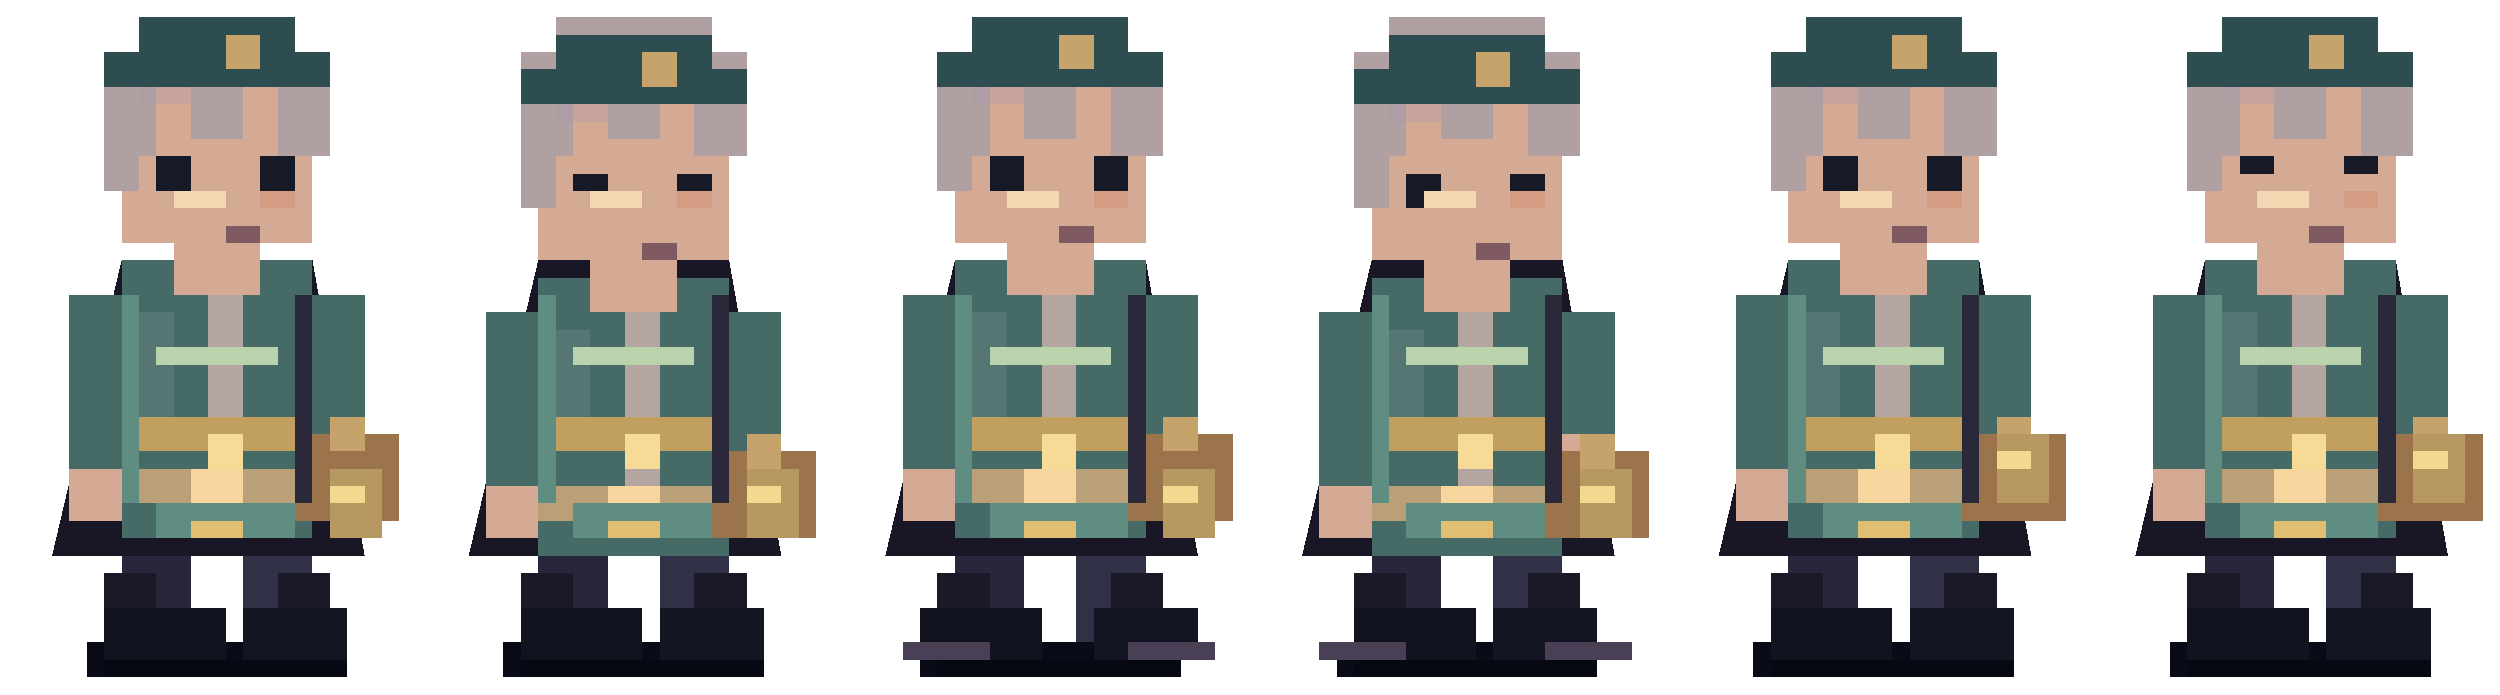
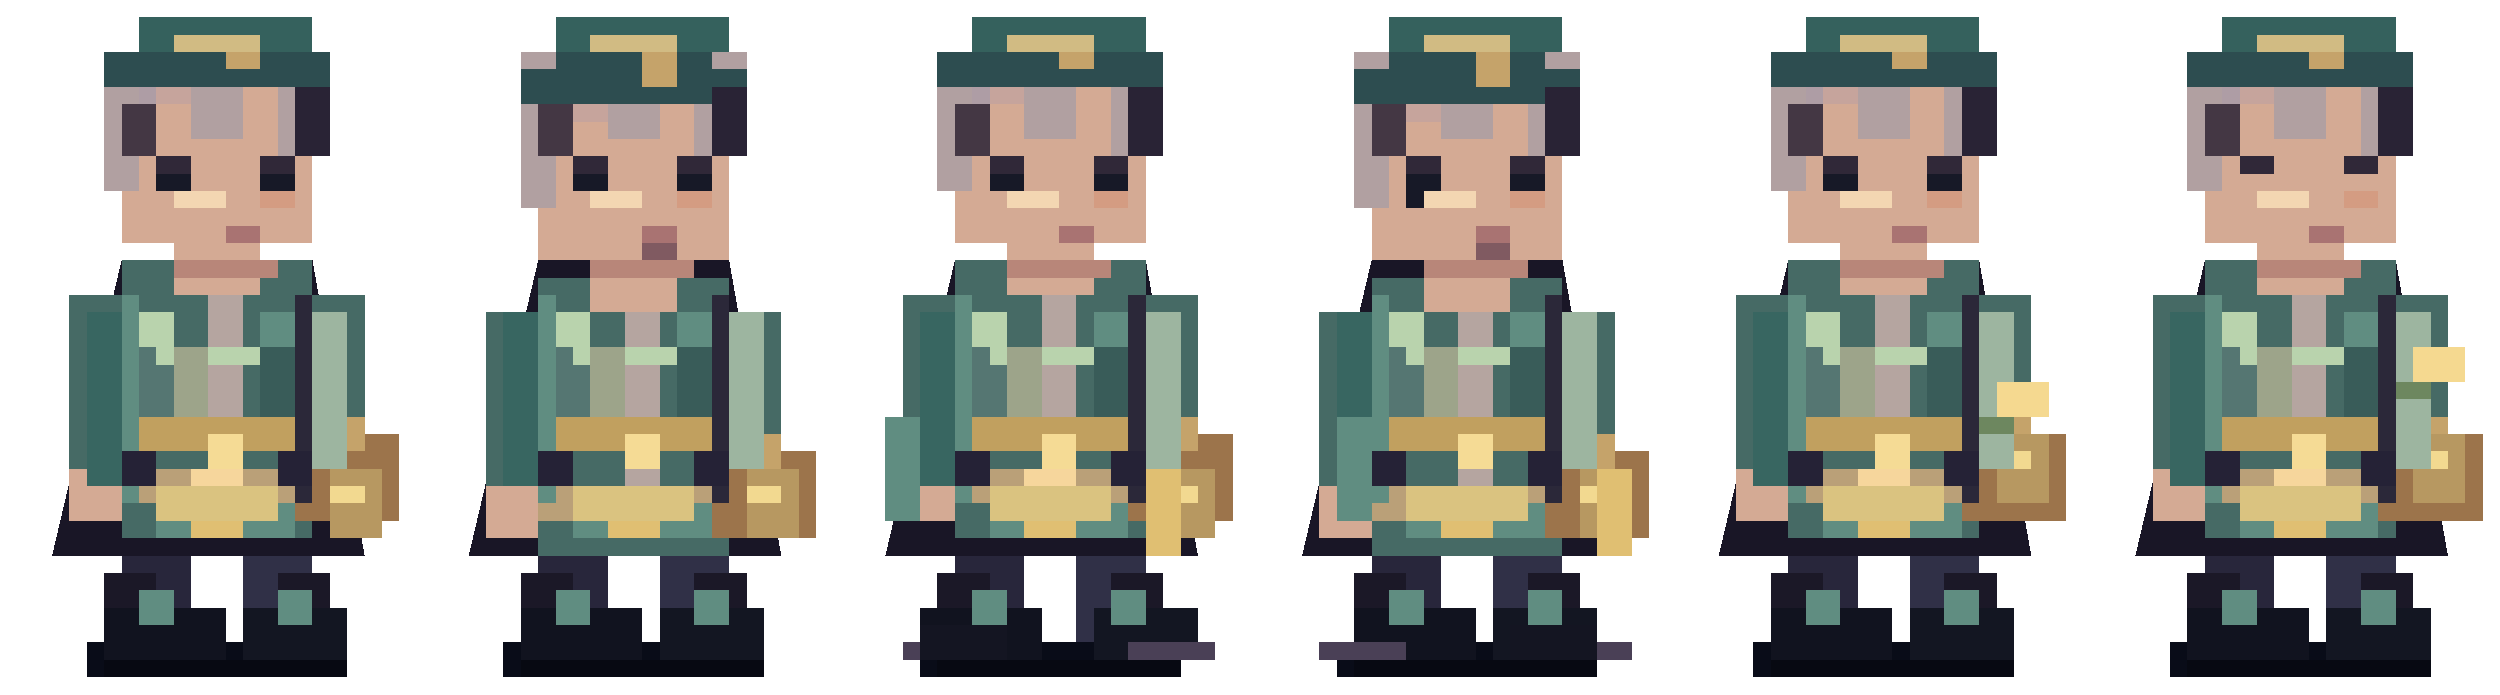
<svg xmlns="http://www.w3.org/2000/svg" width="144" height="40" viewBox="0 0 144 40" shape-rendering="crispEdges">
  <g transform="translate(0 0)">
    <rect x="5" y="37" width="15" height="2" fill="#090c18" />
    <rect x="7" y="27" width="4" height="10" fill="#28263b" />
    <rect x="14" y="27" width="4" height="10" fill="#303047" />
    <rect x="6" y="35" width="7" height="3" fill="#11131f" />
    <rect x="14" y="35" width="6" height="3" fill="#131622" />
    <path d="M7 15h11l3 17H3z" fill="#191626" />
    <rect x="7" y="15" width="11" height="16" fill="#466a65" />
    <rect x="7" y="27" width="11" height="2" fill="#baa078" />
    <rect x="11" y="27" width="3" height="2" fill="#f6d69c" />
    <rect x="12" y="17" width="2" height="10" fill="#b5a5a0" />
    <rect x="8" y="18" width="2" height="6" fill="#ffffff15" />
    <rect x="4" y="17" width="3" height="11" fill="#466a65" />
    <rect x="4" y="27" width="3" height="3" fill="#d4aa94" />
    <rect x="18" y="17" width="3" height="11" fill="#466a65" />
    <rect x="18" y="27" width="3" height="3" fill="#d4aa94" />
    <rect x="17" y="25" width="6" height="5" fill="#9c744b" />
    <rect x="19" y="24" width="2" height="2" fill="#c5a36a" />
    <rect x="10" y="12" width="5" height="5" fill="#d4aa94" />
    <rect x="7" y="3" width="11" height="11" fill="#d4aa94" />
    <rect x="6" y="4" width="2" height="7" fill="#b1a0a1" />
    <path d="M6 7V3h2V1h9v2h2v6h-3V5h-2v3h-3V5H9v4H6z" fill="#b1a0a1" />
    <rect x="8" y="4" width="3" height="2" fill="#a797b04a" />
    <rect x="9" y="9" width="2" height="2" fill="#171927" />
    <rect x="15" y="9" width="2" height="2" fill="#171927" />
    <rect x="13" y="13" width="2" height="1" fill="#805a61" />
    <rect x="6" y="3" width="13" height="2" fill="#2d4d50" />
    <rect x="8" y="1" width="9" height="2" fill="#2d4d50" />
    <rect x="13" y="2" width="2" height="2" fill="#c5a36a" />
    <g data-polish="1">
      <rect x="6" y="38" width="14" height="1" fill="#070912" />
      <rect x="7" y="17" width="1" height="12" fill="#608d81" />
      <rect x="17" y="17" width="1" height="12" fill="#2b2839" />
      <rect x="9" y="20" width="7" height="1" fill="#b9d3ad" />
      <rect x="9" y="29" width="8" height="2" fill="#608d81" />
      <rect x="11" y="30" width="3" height="1" fill="#e0bf72" />
      <rect x="6" y="33" width="3" height="2" fill="#1b1827" />
      <rect x="16" y="33" width="3" height="2" fill="#1b1827" />
      <rect x="10" y="11" width="3" height="1" fill="#f3d6b2" />
      <rect x="15" y="11" width="2" height="1" fill="#d49c82" />
+       <rect x="9" y="9" width="2" height="1" fill="#302838" />
+       <rect x="15" y="9" width="2" height="1" fill="#302838" />
+       <rect x="13" y="13" width="2" height="1" fill="#a97372" />
+       <rect x="10" y="15" width="6" height="1" fill="#b88679" />
+       <rect x="7" y="6" width="2" height="3" fill="#443744" />
+       <rect x="17" y="5" width="2" height="4" fill="#292335" />
+       <rect x="8" y="18" width="2" height="2" fill="#b9d3ad" />
+       <rect x="15" y="18" width="2" height="2" fill="#608d81" />
+       <rect x="7" y="26" width="2" height="2" fill="#252236" />
+       <rect x="16" y="26" width="2" height="2" fill="#252236" />
+       <rect x="8" y="34" width="2" height="2" fill="#608d81" />
+       <rect x="16" y="34" width="2" height="2" fill="#608d81" />
      <rect x="8" y="24" width="9" height="2" fill="#c1a05f" />
      <rect x="12" y="25" width="2" height="2" fill="#f5db95" />
      <rect x="19" y="27" width="3" height="4" fill="#b79861" />
      <rect x="19" y="28" width="2" height="1" fill="#f2d990" />
+       <rect x="8" y="1" width="10" height="2" fill="#35615d" />
+       <rect x="10" y="2" width="5" height="1" fill="#d1bb83" />
+       <rect x="5" y="18" width="2" height="10" fill="#386661" />
+       <rect x="18" y="18" width="2" height="9" fill="#9db5a0" />
+       <rect x="10" y="20" width="2" height="4" fill="#9da48a" />
+       <rect x="15" y="20" width="2" height="4" fill="#395c59" />
+       <rect x="9" y="28" width="7" height="2" fill="#dac380" />
    </g>
  </g>
  <g transform="translate(24 0)">
    <rect x="5" y="37" width="15" height="2" fill="#090c18" />
    <rect x="7" y="27" width="4" height="10" fill="#28263b" />
    <rect x="14" y="27" width="4" height="10" fill="#303047" />
    <rect x="6" y="35" width="7" height="3" fill="#11131f" />
    <rect x="14" y="35" width="6" height="3" fill="#131622" />
    <path d="M7 15h11l3 17H3z" fill="#191626" />
    <rect x="7" y="16" width="11" height="16" fill="#466a65" />
    <rect x="7" y="28" width="11" height="2" fill="#baa078" />
    <rect x="11" y="28" width="3" height="2" fill="#f6d69c" />
    <rect x="12" y="18" width="2" height="10" fill="#b5a5a0" />
    <rect x="8" y="19" width="2" height="6" fill="#ffffff15" />
    <rect x="4" y="18" width="3" height="11" fill="#466a65" />
    <rect x="4" y="28" width="3" height="3" fill="#d4aa94" />
    <rect x="18" y="18" width="3" height="11" fill="#466a65" />
    <rect x="18" y="28" width="3" height="3" fill="#d4aa94" />
    <rect x="17" y="26" width="6" height="5" fill="#9c744b" />
    <rect x="19" y="25" width="2" height="2" fill="#c5a36a" />
    <rect x="10" y="13" width="5" height="5" fill="#d4aa94" />
    <rect x="7" y="4" width="11" height="11" fill="#d4aa94" />
    <rect x="6" y="5" width="2" height="7" fill="#b1a0a1" />
    <path d="M6 8V3h2V1h9v2h2v6h-3V5h-2v3h-3V5H9v4H6z" fill="#b1a0a1" />
    <rect x="8" y="5" width="3" height="2" fill="#a797b04a" />
    <rect x="9" y="10" width="2" height="1" fill="#171927" />
    <rect x="15" y="10" width="2" height="1" fill="#171927" />
    <rect x="13" y="14" width="2" height="1" fill="#805a61" />
    <rect x="6" y="4" width="13" height="2" fill="#2d4d50" />
    <rect x="8" y="2" width="9" height="2" fill="#2d4d50" />
    <rect x="13" y="3" width="2" height="2" fill="#c5a36a" />
    <g data-polish="1">
      <rect x="6" y="38" width="14" height="1" fill="#070912" />
      <rect x="7" y="17" width="1" height="12" fill="#608d81" />
      <rect x="17" y="17" width="1" height="12" fill="#2b2839" />
      <rect x="9" y="20" width="7" height="1" fill="#b9d3ad" />
      <rect x="9" y="29" width="8" height="2" fill="#608d81" />
      <rect x="11" y="30" width="3" height="1" fill="#e0bf72" />
      <rect x="6" y="33" width="3" height="2" fill="#1b1827" />
      <rect x="16" y="33" width="3" height="2" fill="#1b1827" />
      <rect x="10" y="11" width="3" height="1" fill="#f3d6b2" />
      <rect x="15" y="11" width="2" height="1" fill="#d49c82" />
+       <rect x="9" y="9" width="2" height="1" fill="#302838" />
+       <rect x="15" y="9" width="2" height="1" fill="#302838" />
+       <rect x="13" y="13" width="2" height="1" fill="#a97372" />
+       <rect x="10" y="15" width="6" height="1" fill="#b88679" />
+       <rect x="7" y="6" width="2" height="3" fill="#443744" />
+       <rect x="17" y="5" width="2" height="4" fill="#292335" />
+       <rect x="8" y="18" width="2" height="2" fill="#b9d3ad" />
+       <rect x="15" y="18" width="2" height="2" fill="#608d81" />
+       <rect x="7" y="26" width="2" height="2" fill="#252236" />
+       <rect x="16" y="26" width="2" height="2" fill="#252236" />
+       <rect x="8" y="34" width="2" height="2" fill="#608d81" />
+       <rect x="16" y="34" width="2" height="2" fill="#608d81" />
      <rect x="8" y="24" width="9" height="2" fill="#c1a05f" />
      <rect x="12" y="25" width="2" height="2" fill="#f5db95" />
      <rect x="19" y="27" width="3" height="4" fill="#b79861" />
      <rect x="19" y="28" width="2" height="1" fill="#f2d990" />
+       <rect x="8" y="1" width="10" height="2" fill="#35615d" />
+       <rect x="10" y="2" width="5" height="1" fill="#d1bb83" />
+       <rect x="5" y="18" width="2" height="10" fill="#386661" />
+       <rect x="18" y="18" width="2" height="9" fill="#9db5a0" />
+       <rect x="10" y="20" width="2" height="4" fill="#9da48a" />
+       <rect x="15" y="20" width="2" height="4" fill="#395c59" />
+       <rect x="9" y="28" width="7" height="2" fill="#dac380" />
    </g>
  </g>
  <g transform="translate(48 0)">
    <rect x="5" y="37" width="15" height="2" fill="#090c18" />
    <rect x="7" y="27" width="4" height="10" fill="#28263b" />
    <rect x="14" y="27" width="4" height="10" fill="#303047" />
    <rect x="5" y="35" width="7" height="3" fill="#11131f" />
    <rect x="15" y="35" width="6" height="3" fill="#131622" />
    <path d="M7 15h11l3 17H3z" fill="#191626" />
    <rect x="7" y="15" width="11" height="16" fill="#466a65" />
    <rect x="7" y="27" width="11" height="2" fill="#baa078" />
    <rect x="11" y="27" width="3" height="2" fill="#f6d69c" />
    <rect x="12" y="17" width="2" height="10" fill="#b5a5a0" />
    <rect x="8" y="18" width="2" height="6" fill="#ffffff15" />
    <rect x="4" y="17" width="3" height="11" fill="#466a65" />
    <rect x="4" y="27" width="3" height="3" fill="#d4aa94" />
    <rect x="18" y="17" width="3" height="11" fill="#466a65" />
    <rect x="18" y="27" width="3" height="3" fill="#d4aa94" />
    <rect x="17" y="25" width="6" height="5" fill="#9c744b" />
    <rect x="19" y="24" width="2" height="2" fill="#c5a36a" />
    <rect x="10" y="12" width="5" height="5" fill="#d4aa94" />
    <rect x="7" y="3" width="11" height="11" fill="#d4aa94" />
    <rect x="6" y="4" width="2" height="7" fill="#b1a0a1" />
    <path d="M6 7V3h2V1h9v2h2v6h-3V5h-2v3h-3V5H9v4H6z" fill="#b1a0a1" />
    <rect x="8" y="4" width="3" height="2" fill="#a797b04a" />
    <rect x="9" y="9" width="2" height="2" fill="#171927" />
    <rect x="15" y="9" width="2" height="2" fill="#171927" />
    <rect x="13" y="13" width="2" height="1" fill="#805a61" />
    <rect x="6" y="3" width="13" height="2" fill="#2d4d50" />
    <rect x="8" y="1" width="9" height="2" fill="#2d4d50" />
    <rect x="13" y="2" width="2" height="2" fill="#c5a36a" />
    <g data-polish="1">
      <rect x="6" y="38" width="14" height="1" fill="#070912" />
      <rect x="7" y="17" width="1" height="12" fill="#608d81" />
      <rect x="17" y="17" width="1" height="12" fill="#2b2839" />
      <rect x="9" y="20" width="7" height="1" fill="#b9d3ad" />
      <rect x="9" y="29" width="8" height="2" fill="#608d81" />
      <rect x="11" y="30" width="3" height="1" fill="#e0bf72" />
      <rect x="6" y="33" width="3" height="2" fill="#1b1827" />
      <rect x="16" y="33" width="3" height="2" fill="#1b1827" />
      <rect x="10" y="11" width="3" height="1" fill="#f3d6b2" />
      <rect x="15" y="11" width="2" height="1" fill="#d49c82" />
+       <rect x="9" y="9" width="2" height="1" fill="#302838" />
+       <rect x="15" y="9" width="2" height="1" fill="#302838" />
+       <rect x="13" y="13" width="2" height="1" fill="#a97372" />
+       <rect x="10" y="15" width="6" height="1" fill="#b88679" />
+       <rect x="7" y="6" width="2" height="3" fill="#443744" />
+       <rect x="17" y="5" width="2" height="4" fill="#292335" />
+       <rect x="8" y="18" width="2" height="2" fill="#b9d3ad" />
+       <rect x="15" y="18" width="2" height="2" fill="#608d81" />
+       <rect x="7" y="26" width="2" height="2" fill="#252236" />
+       <rect x="16" y="26" width="2" height="2" fill="#252236" />
+       <rect x="8" y="34" width="2" height="2" fill="#608d81" />
+       <rect x="16" y="34" width="2" height="2" fill="#608d81" />
      <rect x="8" y="24" width="9" height="2" fill="#c1a05f" />
      <rect x="12" y="25" width="2" height="2" fill="#f5db95" />
      <rect x="19" y="27" width="3" height="4" fill="#b79861" />
      <rect x="19" y="28" width="2" height="1" fill="#f2d990" />
+       <rect x="8" y="1" width="10" height="2" fill="#35615d" />
+       <rect x="10" y="2" width="5" height="1" fill="#d1bb83" />
+       <rect x="5" y="18" width="2" height="10" fill="#386661" />
+       <rect x="18" y="18" width="2" height="9" fill="#9db5a0" />
+       <rect x="10" y="20" width="2" height="4" fill="#9da48a" />
+       <rect x="15" y="20" width="2" height="4" fill="#395c59" />
+       <rect x="9" y="28" width="7" height="2" fill="#dac380" />
      <rect x="4" y="37" width="5" height="1" fill="#4a4056" />
      <rect x="17" y="37" width="5" height="1" fill="#4a4056" />
+       <rect x="3" y="24" width="2" height="6" fill="#608d81" />
+       <rect x="18" y="27" width="2" height="5" fill="#e0bf72" />
+       <rect x="5" y="36" width="5" height="2" fill="#141522" />
    </g>
  </g>
  <g transform="translate(72 0)">
    <rect x="5" y="37" width="15" height="2" fill="#090c18" />
    <rect x="7" y="27" width="4" height="10" fill="#28263b" />
    <rect x="14" y="27" width="4" height="10" fill="#303047" />
    <rect x="6" y="35" width="7" height="3" fill="#11131f" />
    <rect x="14" y="35" width="6" height="3" fill="#131622" />
    <path d="M7 15h11l3 17H3z" fill="#191626" />
    <rect x="7" y="16" width="11" height="16" fill="#466a65" />
    <rect x="7" y="28" width="11" height="2" fill="#baa078" />
    <rect x="11" y="28" width="3" height="2" fill="#f6d69c" />
    <rect x="12" y="18" width="2" height="10" fill="#b5a5a0" />
    <rect x="8" y="19" width="2" height="6" fill="#ffffff15" />
    <rect x="4" y="18" width="3" height="11" fill="#466a65" />
    <rect x="4" y="28" width="3" height="3" fill="#d4aa94" />
    <rect x="18" y="18" width="3" height="8" fill="#466a65" />
    <rect x="18" y="25" width="3" height="3" fill="#d4aa94" />
    <rect x="17" y="26" width="6" height="5" fill="#9c744b" />
    <rect x="19" y="25" width="2" height="2" fill="#c5a36a" />
    <rect x="10" y="13" width="5" height="5" fill="#d4aa94" />
    <rect x="7" y="4" width="11" height="11" fill="#d4aa94" />
    <rect x="6" y="5" width="2" height="7" fill="#b1a0a1" />
    <path d="M6 8V3h2V1h9v2h2v6h-3V5h-2v3h-3V5H9v4H6z" fill="#b1a0a1" />
    <rect x="8" y="5" width="3" height="2" fill="#a797b04a" />
    <rect x="9" y="10" width="2" height="2" fill="#171927" />
    <rect x="15" y="10" width="2" height="2" fill="#171927" />
    <rect x="13" y="14" width="2" height="1" fill="#805a61" />
    <rect x="6" y="4" width="13" height="2" fill="#2d4d50" />
    <rect x="8" y="2" width="9" height="2" fill="#2d4d50" />
    <rect x="13" y="3" width="2" height="2" fill="#c5a36a" />
    <g data-polish="1">
      <rect x="6" y="38" width="14" height="1" fill="#070912" />
      <rect x="7" y="17" width="1" height="12" fill="#608d81" />
      <rect x="17" y="17" width="1" height="12" fill="#2b2839" />
      <rect x="9" y="20" width="7" height="1" fill="#b9d3ad" />
      <rect x="9" y="29" width="8" height="2" fill="#608d81" />
      <rect x="11" y="30" width="3" height="1" fill="#e0bf72" />
      <rect x="6" y="33" width="3" height="2" fill="#1b1827" />
      <rect x="16" y="33" width="3" height="2" fill="#1b1827" />
      <rect x="10" y="11" width="3" height="1" fill="#f3d6b2" />
      <rect x="15" y="11" width="2" height="1" fill="#d49c82" />
+       <rect x="9" y="9" width="2" height="1" fill="#302838" />
+       <rect x="15" y="9" width="2" height="1" fill="#302838" />
+       <rect x="13" y="13" width="2" height="1" fill="#a97372" />
+       <rect x="10" y="15" width="6" height="1" fill="#b88679" />
+       <rect x="7" y="6" width="2" height="3" fill="#443744" />
+       <rect x="17" y="5" width="2" height="4" fill="#292335" />
+       <rect x="8" y="18" width="2" height="2" fill="#b9d3ad" />
+       <rect x="15" y="18" width="2" height="2" fill="#608d81" />
+       <rect x="7" y="26" width="2" height="2" fill="#252236" />
+       <rect x="16" y="26" width="2" height="2" fill="#252236" />
+       <rect x="8" y="34" width="2" height="2" fill="#608d81" />
+       <rect x="16" y="34" width="2" height="2" fill="#608d81" />
      <rect x="8" y="24" width="9" height="2" fill="#c1a05f" />
      <rect x="12" y="25" width="2" height="2" fill="#f5db95" />
      <rect x="19" y="27" width="3" height="4" fill="#b79861" />
      <rect x="19" y="28" width="2" height="1" fill="#f2d990" />
+       <rect x="8" y="1" width="10" height="2" fill="#35615d" />
+       <rect x="10" y="2" width="5" height="1" fill="#d1bb83" />
+       <rect x="5" y="18" width="2" height="10" fill="#386661" />
+       <rect x="18" y="18" width="2" height="9" fill="#9db5a0" />
+       <rect x="10" y="20" width="2" height="4" fill="#9da48a" />
+       <rect x="15" y="20" width="2" height="4" fill="#395c59" />
+       <rect x="9" y="28" width="7" height="2" fill="#dac380" />
      <rect x="4" y="37" width="5" height="1" fill="#4a4056" />
      <rect x="17" y="37" width="5" height="1" fill="#4a4056" />
+       <rect x="5" y="24" width="2" height="6" fill="#608d81" />
+       <rect x="20" y="27" width="2" height="5" fill="#e0bf72" />
+       <rect x="15" y="36" width="5" height="2" fill="#141522" />
    </g>
  </g>
  <g transform="translate(96 0)">
    <rect x="5" y="37" width="15" height="2" fill="#090c18" />
    <rect x="7" y="27" width="4" height="10" fill="#28263b" />
    <rect x="14" y="27" width="4" height="10" fill="#303047" />
    <rect x="6" y="35" width="7" height="3" fill="#11131f" />
    <rect x="14" y="35" width="6" height="3" fill="#131622" />
    <path d="M7 15h11l3 17H3z" fill="#191626" />
    <rect x="7" y="15" width="11" height="16" fill="#466a65" />
    <rect x="7" y="27" width="11" height="2" fill="#baa078" />
    <rect x="11" y="27" width="3" height="2" fill="#f6d69c" />
    <rect x="12" y="17" width="2" height="10" fill="#b5a5a0" />
    <rect x="8" y="18" width="2" height="6" fill="#ffffff15" />
    <rect x="4" y="17" width="3" height="11" fill="#466a65" />
    <rect x="4" y="27" width="3" height="3" fill="#d4aa94" />
    <rect x="18" y="17" width="3" height="11" fill="#466a65" />
    <rect x="18" y="27" width="3" height="3" fill="#d4aa94" />
    <rect x="17" y="25" width="6" height="5" fill="#9c744b" />
    <rect x="19" y="24" width="2" height="2" fill="#c5a36a" />
    <rect x="10" y="12" width="5" height="5" fill="#d4aa94" />
    <rect x="7" y="3" width="11" height="11" fill="#d4aa94" />
    <rect x="6" y="4" width="2" height="7" fill="#b1a0a1" />
    <path d="M6 7V3h2V1h9v2h2v6h-3V5h-2v3h-3V5H9v4H6z" fill="#b1a0a1" />
    <rect x="8" y="4" width="3" height="2" fill="#a797b04a" />
    <rect x="9" y="9" width="2" height="2" fill="#171927" />
    <rect x="15" y="9" width="2" height="2" fill="#171927" />
    <rect x="13" y="13" width="2" height="1" fill="#805a61" />
    <rect x="6" y="3" width="13" height="2" fill="#2d4d50" />
    <rect x="8" y="1" width="9" height="2" fill="#2d4d50" />
    <rect x="13" y="2" width="2" height="2" fill="#c5a36a" />
    <g data-polish="1">
      <rect x="6" y="38" width="14" height="1" fill="#070912" />
      <rect x="7" y="17" width="1" height="12" fill="#608d81" />
      <rect x="17" y="17" width="1" height="12" fill="#2b2839" />
      <rect x="9" y="20" width="7" height="1" fill="#b9d3ad" />
      <rect x="9" y="29" width="8" height="2" fill="#608d81" />
      <rect x="11" y="30" width="3" height="1" fill="#e0bf72" />
      <rect x="6" y="33" width="3" height="2" fill="#1b1827" />
      <rect x="16" y="33" width="3" height="2" fill="#1b1827" />
      <rect x="10" y="11" width="3" height="1" fill="#f3d6b2" />
      <rect x="15" y="11" width="2" height="1" fill="#d49c82" />
+       <rect x="9" y="9" width="2" height="1" fill="#302838" />
+       <rect x="15" y="9" width="2" height="1" fill="#302838" />
+       <rect x="13" y="13" width="2" height="1" fill="#a97372" />
+       <rect x="10" y="15" width="6" height="1" fill="#b88679" />
+       <rect x="7" y="6" width="2" height="3" fill="#443744" />
+       <rect x="17" y="5" width="2" height="4" fill="#292335" />
+       <rect x="8" y="18" width="2" height="2" fill="#b9d3ad" />
+       <rect x="15" y="18" width="2" height="2" fill="#608d81" />
+       <rect x="7" y="26" width="2" height="2" fill="#252236" />
+       <rect x="16" y="26" width="2" height="2" fill="#252236" />
+       <rect x="8" y="34" width="2" height="2" fill="#608d81" />
+       <rect x="16" y="34" width="2" height="2" fill="#608d81" />
      <rect x="8" y="24" width="9" height="2" fill="#c1a05f" />
      <rect x="12" y="25" width="2" height="2" fill="#f5db95" />
      <rect x="19" y="25" width="3" height="4" fill="#b79861" />
      <rect x="19" y="26" width="2" height="1" fill="#f2d990" />
+       <rect x="8" y="1" width="10" height="2" fill="#35615d" />
+       <rect x="10" y="2" width="5" height="1" fill="#d1bb83" />
+       <rect x="5" y="18" width="2" height="10" fill="#386661" />
+       <rect x="18" y="18" width="2" height="9" fill="#9db5a0" />
+       <rect x="10" y="20" width="2" height="4" fill="#9da48a" />
+       <rect x="15" y="20" width="2" height="4" fill="#395c59" />
+       <rect x="9" y="28" width="7" height="2" fill="#dac380" />
+       <rect x="19" y="22" width="3" height="2" fill="#f5d990" />
+       <rect x="18" y="24" width="2" height="1" fill="#6d875f" />
    </g>
  </g>
  <g transform="translate(120 0)">
    <rect x="5" y="37" width="15" height="2" fill="#090c18" />
    <rect x="7" y="27" width="4" height="10" fill="#28263b" />
    <rect x="14" y="27" width="4" height="10" fill="#303047" />
    <rect x="6" y="35" width="7" height="3" fill="#11131f" />
    <rect x="14" y="35" width="6" height="3" fill="#131622" />
    <path d="M7 15h11l3 17H3z" fill="#191626" />
    <rect x="7" y="15" width="11" height="16" fill="#466a65" />
    <rect x="7" y="27" width="11" height="2" fill="#baa078" />
    <rect x="11" y="27" width="3" height="2" fill="#f6d69c" />
    <rect x="12" y="17" width="2" height="10" fill="#b5a5a0" />
    <rect x="8" y="18" width="2" height="6" fill="#ffffff15" />
    <rect x="4" y="17" width="3" height="11" fill="#466a65" />
    <rect x="4" y="27" width="3" height="3" fill="#d4aa94" />
    <rect x="18" y="17" width="3" height="11" fill="#466a65" />
    <rect x="18" y="27" width="3" height="3" fill="#d4aa94" />
    <rect x="17" y="25" width="6" height="5" fill="#9c744b" />
    <rect x="19" y="24" width="2" height="2" fill="#c5a36a" />
    <rect x="10" y="12" width="5" height="5" fill="#d4aa94" />
    <rect x="7" y="3" width="11" height="11" fill="#d4aa94" />
    <rect x="6" y="4" width="2" height="7" fill="#b1a0a1" />
    <path d="M6 7V3h2V1h9v2h2v6h-3V5h-2v3h-3V5H9v4H6z" fill="#b1a0a1" />
    <rect x="8" y="4" width="3" height="2" fill="#a797b04a" />
    <rect x="9" y="9" width="2" height="1" fill="#171927" />
    <rect x="15" y="9" width="2" height="1" fill="#171927" />
    <rect x="13" y="13" width="2" height="1" fill="#805a61" />
    <rect x="6" y="3" width="13" height="2" fill="#2d4d50" />
    <rect x="8" y="1" width="9" height="2" fill="#2d4d50" />
    <rect x="13" y="2" width="2" height="2" fill="#c5a36a" />
    <g data-polish="1">
      <rect x="6" y="38" width="14" height="1" fill="#070912" />
      <rect x="7" y="17" width="1" height="12" fill="#608d81" />
      <rect x="17" y="17" width="1" height="12" fill="#2b2839" />
      <rect x="9" y="20" width="7" height="1" fill="#b9d3ad" />
      <rect x="9" y="29" width="8" height="2" fill="#608d81" />
      <rect x="11" y="30" width="3" height="1" fill="#e0bf72" />
      <rect x="6" y="33" width="3" height="2" fill="#1b1827" />
      <rect x="16" y="33" width="3" height="2" fill="#1b1827" />
      <rect x="10" y="11" width="3" height="1" fill="#f3d6b2" />
      <rect x="15" y="11" width="2" height="1" fill="#d49c82" />
+       <rect x="9" y="9" width="2" height="1" fill="#302838" />
+       <rect x="15" y="9" width="2" height="1" fill="#302838" />
+       <rect x="13" y="13" width="2" height="1" fill="#a97372" />
+       <rect x="10" y="15" width="6" height="1" fill="#b88679" />
+       <rect x="7" y="6" width="2" height="3" fill="#443744" />
+       <rect x="17" y="5" width="2" height="4" fill="#292335" />
+       <rect x="8" y="18" width="2" height="2" fill="#b9d3ad" />
+       <rect x="15" y="18" width="2" height="2" fill="#608d81" />
+       <rect x="7" y="26" width="2" height="2" fill="#252236" />
+       <rect x="16" y="26" width="2" height="2" fill="#252236" />
+       <rect x="8" y="34" width="2" height="2" fill="#608d81" />
+       <rect x="16" y="34" width="2" height="2" fill="#608d81" />
      <rect x="8" y="24" width="9" height="2" fill="#c1a05f" />
      <rect x="12" y="25" width="2" height="2" fill="#f5db95" />
      <rect x="19" y="25" width="3" height="4" fill="#b79861" />
      <rect x="19" y="26" width="2" height="1" fill="#f2d990" />
+       <rect x="8" y="1" width="10" height="2" fill="#35615d" />
+       <rect x="10" y="2" width="5" height="1" fill="#d1bb83" />
+       <rect x="5" y="18" width="2" height="10" fill="#386661" />
+       <rect x="18" y="18" width="2" height="9" fill="#9db5a0" />
+       <rect x="10" y="20" width="2" height="4" fill="#9da48a" />
+       <rect x="15" y="20" width="2" height="4" fill="#395c59" />
+       <rect x="9" y="28" width="7" height="2" fill="#dac380" />
+       <rect x="19" y="20" width="3" height="2" fill="#f5d990" />
+       <rect x="18" y="22" width="2" height="1" fill="#6d875f" />
    </g>
  </g>
</svg>
